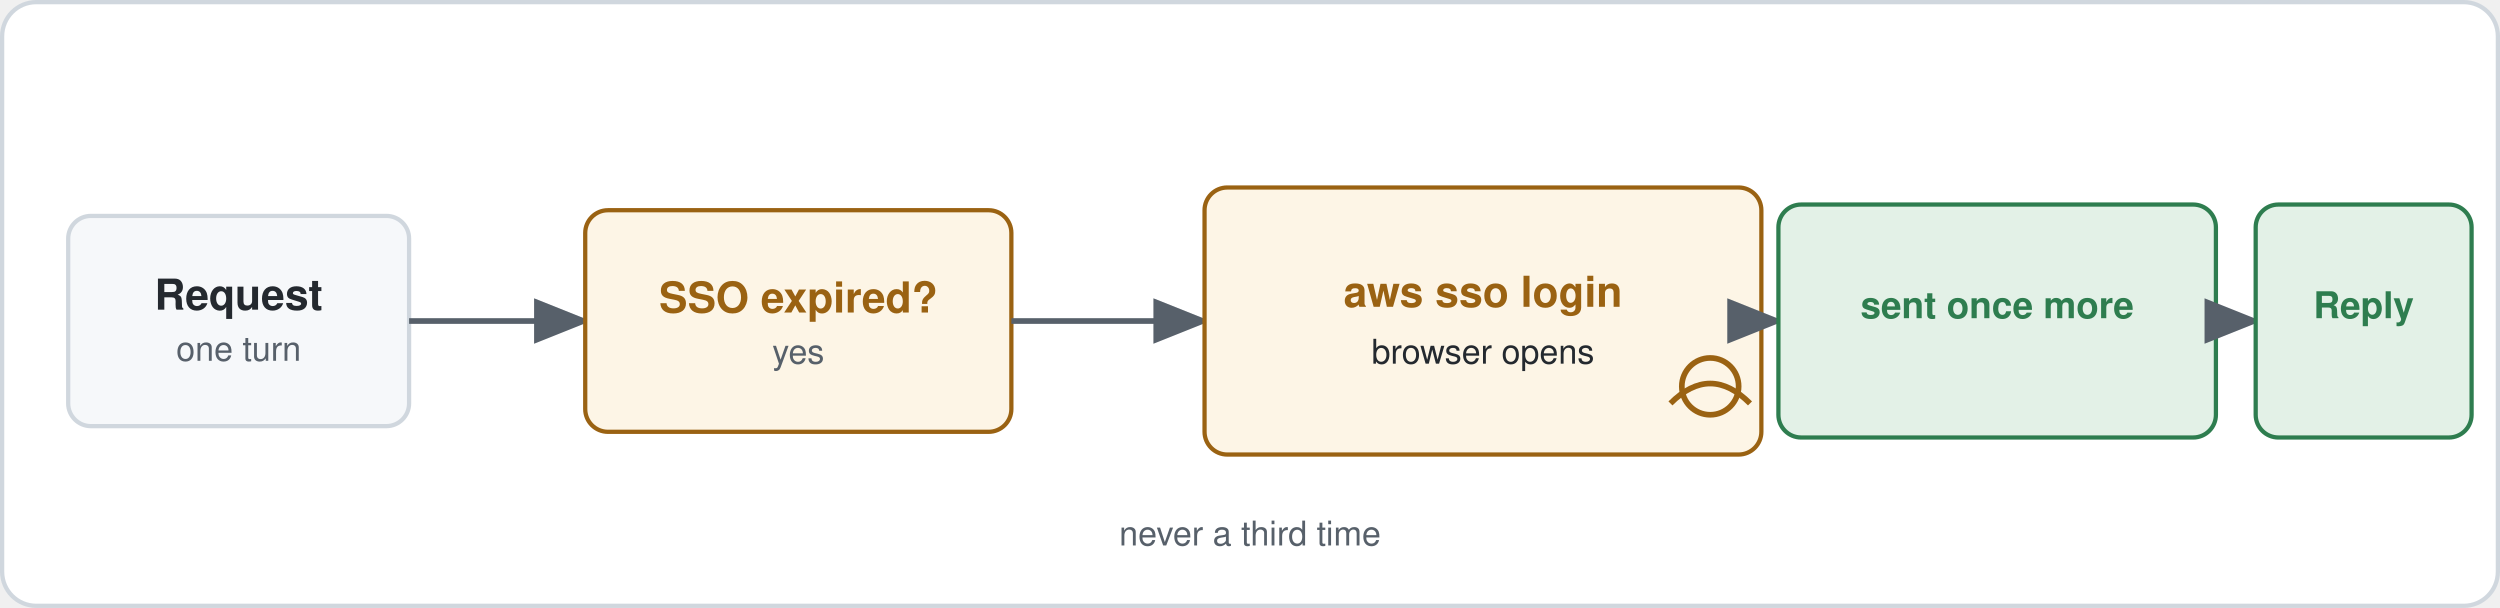
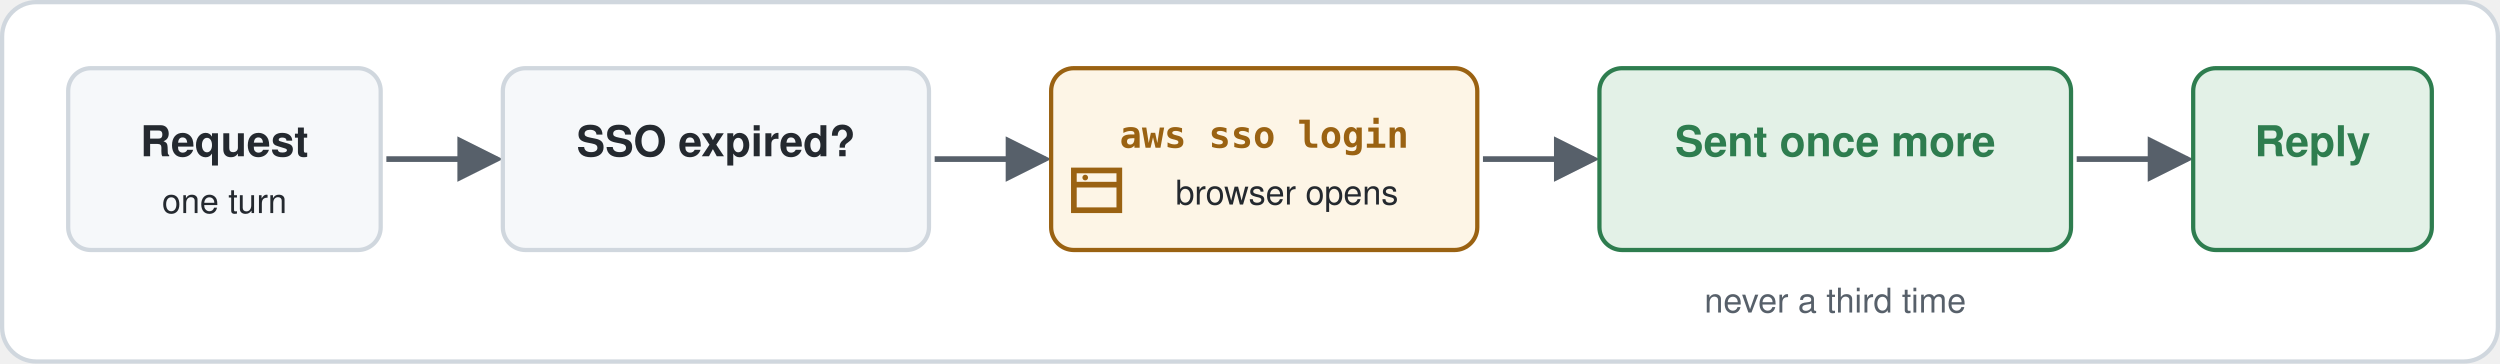
- <svg xmlns="http://www.w3.org/2000/svg" width="880" height="214" viewBox="0 0 880 214" role="img" aria-label="A request asks whether the SSO sign-in expired. If yes, aws sso login opens a browser and the request is sent once more, never a third time." font-family="-apple-system, BlinkMacSystemFont, 'Segoe UI', Helvetica, Arial, sans-serif">
-   <rect x="0.75" y="0.75" width="878.5" height="212.5" rx="12" fill="#FFFFFF" stroke="#D0D7DE" stroke-width="1.5" />
+ <svg xmlns="http://www.w3.org/2000/svg" width="880" height="128" viewBox="0 0 880 128" role="img" aria-label="A request asks whether the SSO sign-in expired. If yes, aws sso login opens a browser and the request is sent once more, then a reply arrives. Never a third time." font-family="-apple-system, BlinkMacSystemFont, 'Segoe UI', Helvetica, Arial, sans-serif">
+   <rect x="0.75" y="0.75" width="878.5" height="126.5" rx="12" fill="#FFFFFF" stroke="#D0D7DE" stroke-width="1.5" />
  <defs>
-     <marker id="signin-arrow" markerWidth="10" markerHeight="8" refX="9" refY="4" orient="auto">
-       <path d="M0 0 L10 4 L0 8 z" fill="#57606A" />
+     <marker id="si-arrow" markerWidth="8" markerHeight="8" refX="7" refY="4" orient="auto">
+       <path d="M0 0 L8 4 L0 8 z" fill="#57606A" />
    </marker>
  </defs>
-   <rect x="24" y="76" width="120" height="74" rx="8" fill="#F6F8FA" stroke="#D0D7DE" stroke-width="1.5" />
-   <text x="84" y="109" font-size="15" fill="#24292F" font-weight="700" text-anchor="middle">Request</text>
-   <text x="84" y="127" font-size="12" fill="#57606A" text-anchor="middle">one turn</text>
-   <path d="M144 113 H206" fill="none" stroke="#57606A" stroke-width="2" marker-end="url(#signin-arrow)" />
-   <rect x="206" y="74" width="150" height="78" rx="8" fill="#FDF5E6" stroke="#9A6212" stroke-width="1.5" />
-   <text x="281" y="110" font-size="15" fill="#9A6212" font-weight="700" text-anchor="middle">SSO expired?</text>
-   <text x="281" y="128" font-size="12" fill="#57606A" text-anchor="middle">yes</text>
-   <path d="M356 113 H424" fill="none" stroke="#57606A" stroke-width="2" marker-end="url(#signin-arrow)" />
-   <rect x="424" y="66" width="196" height="94" rx="8" fill="#FDF5E6" stroke="#9A6212" stroke-width="1.5" />
-   <text x="522" y="108" font-size="15" fill="#9A6212" font-weight="700" text-anchor="middle">aws sso login</text>
-   <text x="522" y="128" font-size="12" fill="#24292F" text-anchor="middle">browser opens</text>
-   <path d="M588 142 q14 -14 28 0" fill="none" stroke="#9A6212" stroke-width="2" />
-   <circle cx="602" cy="136" r="10" fill="none" stroke="#9A6212" stroke-width="2" />
-   <path d="M620 113 H626" fill="none" stroke="#57606A" stroke-width="2" marker-end="url(#signin-arrow)" />
-   <rect x="626" y="72" width="154" height="82" rx="8" fill="#E3F1E7" stroke="#2E7D4F" stroke-width="1.5" />
-   <text x="703" y="112" font-size="13" fill="#2E7D4F" font-weight="700" text-anchor="middle">sent once more</text>
-   <path d="M780 113 H794" fill="none" stroke="#57606A" stroke-width="2" marker-end="url(#signin-arrow)" />
-   <rect x="794" y="72" width="76" height="82" rx="8" fill="#E3F1E7" stroke="#2E7D4F" stroke-width="1.5" />
-   <text x="832" y="112" font-size="13" fill="#2E7D4F" font-weight="700" text-anchor="middle">Reply</text>
-   <text x="440" y="192" font-size="12" fill="#57606A" text-anchor="middle">never a third time</text>
+   <rect x="24" y="24" width="110" height="64" rx="8" fill="#F6F8FA" stroke="#D0D7DE" stroke-width="1.5" />
+   <text x="79" y="55" font-size="15" fill="#24292F" font-family="-apple-system, BlinkMacSystemFont, 'Segoe UI', Helvetica, Arial, sans-serif" font-weight="700" text-anchor="middle">Request</text>
+   <text x="79" y="75" font-size="12" fill="#24292F" font-family="-apple-system, BlinkMacSystemFont, 'Segoe UI', Helvetica, Arial, sans-serif" text-anchor="middle">one turn</text>
+   <path d="M136 56 H175" fill="none" stroke="#57606A" stroke-width="2" marker-end="url(#si-arrow)" />
+   <rect x="177" y="24" width="150" height="64" rx="8" fill="#F6F8FA" stroke="#D0D7DE" stroke-width="1.5" />
+   <text x="252" y="55" font-size="15" fill="#24292F" font-family="-apple-system, BlinkMacSystemFont, 'Segoe UI', Helvetica, Arial, sans-serif" font-weight="700" text-anchor="middle">SSO expired?</text>
+   <path d="M329 56 H368" fill="none" stroke="#57606A" stroke-width="2" marker-end="url(#si-arrow)" />
+   <rect x="370" y="24" width="150" height="64" rx="8" fill="#FDF5E6" stroke="#9A6212" stroke-width="1.5" />
+   <text x="445" y="52" font-size="13" fill="#9A6212" font-family="ui-monospace, SFMono-Regular, Menlo, Consolas, monospace" font-weight="700" text-anchor="middle">aws sso login</text>
+   <rect x="378" y="60" width="16" height="14" fill="none" stroke="#9A6212" stroke-width="2" />
+   <path d="M378 65 H394" stroke="#9A6212" stroke-width="2" />
+   <circle cx="382" cy="62.5" r="1" fill="#9A6212" />
+   <text x="453" y="72" font-size="12" fill="#24292F" font-family="-apple-system, BlinkMacSystemFont, 'Segoe UI', Helvetica, Arial, sans-serif" text-anchor="middle">browser opens</text>
+   <path d="M522 56 H561" fill="none" stroke="#57606A" stroke-width="2" marker-end="url(#si-arrow)" />
+   <rect x="563" y="24" width="166" height="64" rx="8" fill="#E3F1E7" stroke="#2E7D4F" stroke-width="1.5" />
+   <text x="646" y="55" font-size="15" fill="#2E7D4F" font-family="-apple-system, BlinkMacSystemFont, 'Segoe UI', Helvetica, Arial, sans-serif" font-weight="700" text-anchor="middle">Sent once more</text>
+   <path d="M731 56 H770" fill="none" stroke="#57606A" stroke-width="2" marker-end="url(#si-arrow)" />
+   <rect x="772" y="24" width="84" height="64" rx="8" fill="#E3F1E7" stroke="#2E7D4F" stroke-width="1.5" />
+   <text x="814" y="55" font-size="15" fill="#2E7D4F" font-family="-apple-system, BlinkMacSystemFont, 'Segoe UI', Helvetica, Arial, sans-serif" font-weight="700" text-anchor="middle">Reply</text>
+   <text x="646" y="110" font-size="12" fill="#57606A" font-family="-apple-system, BlinkMacSystemFont, 'Segoe UI', Helvetica, Arial, sans-serif" text-anchor="middle">never a third time</text>
</svg>
